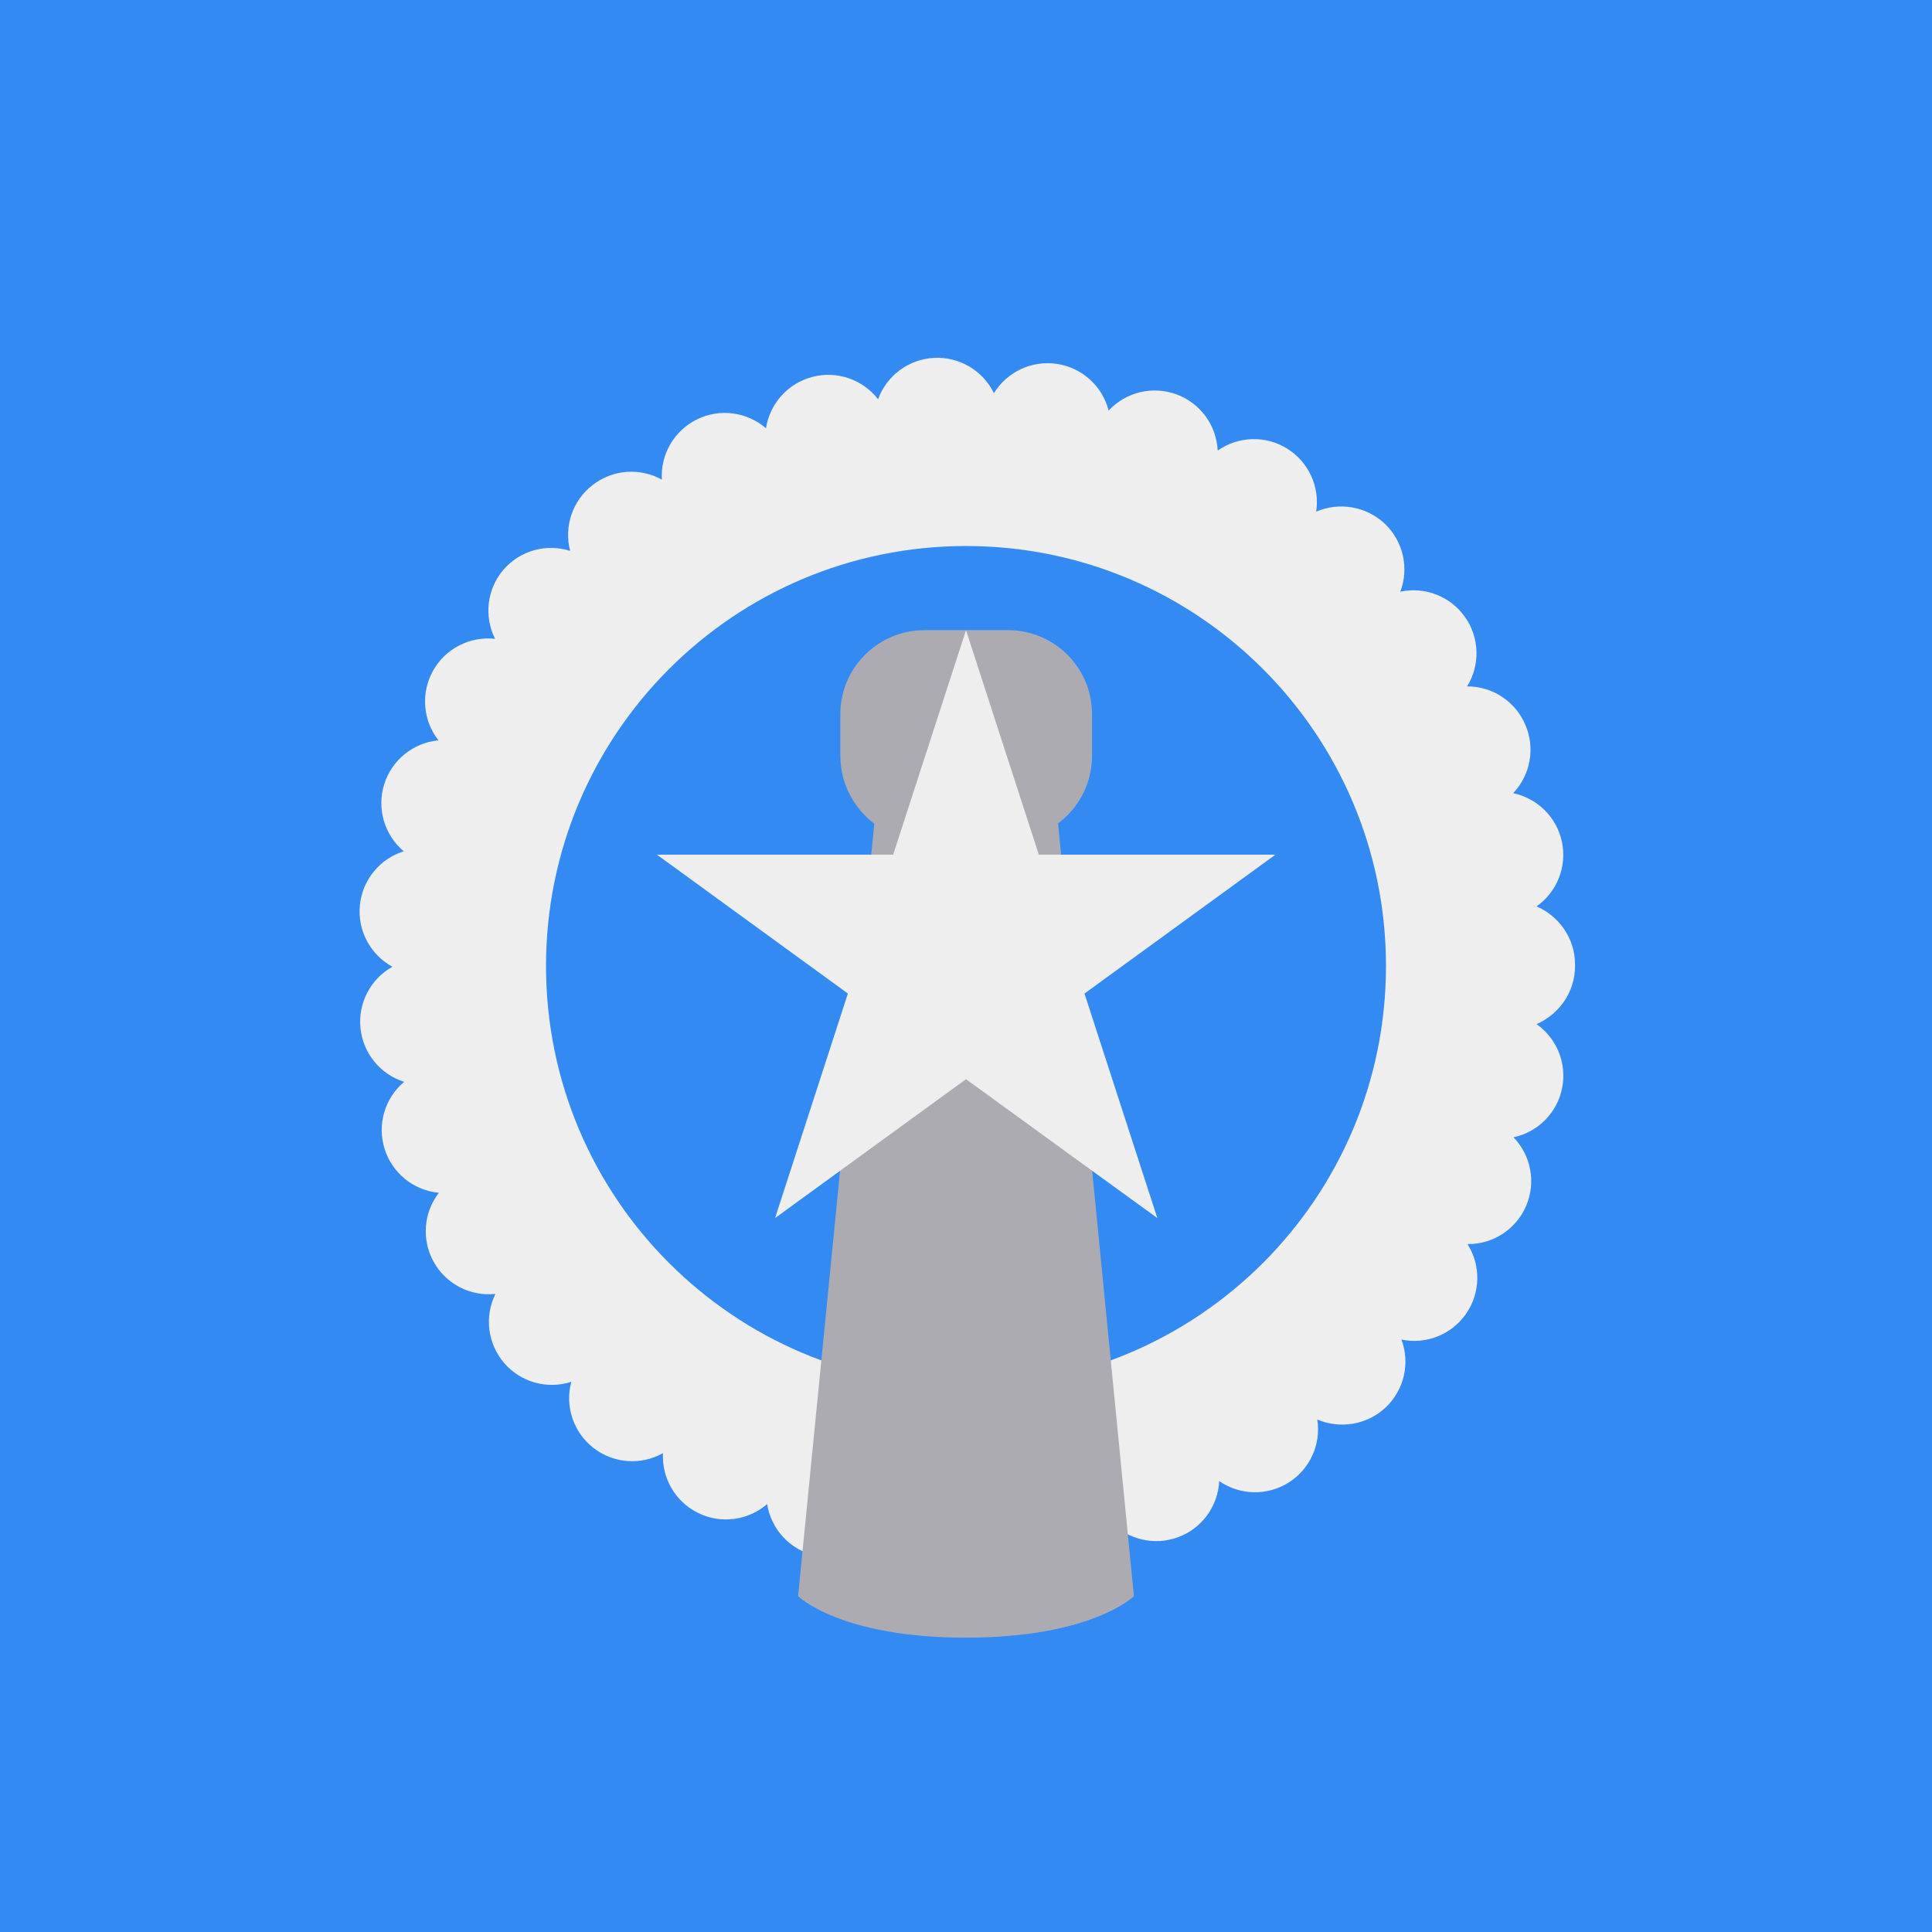
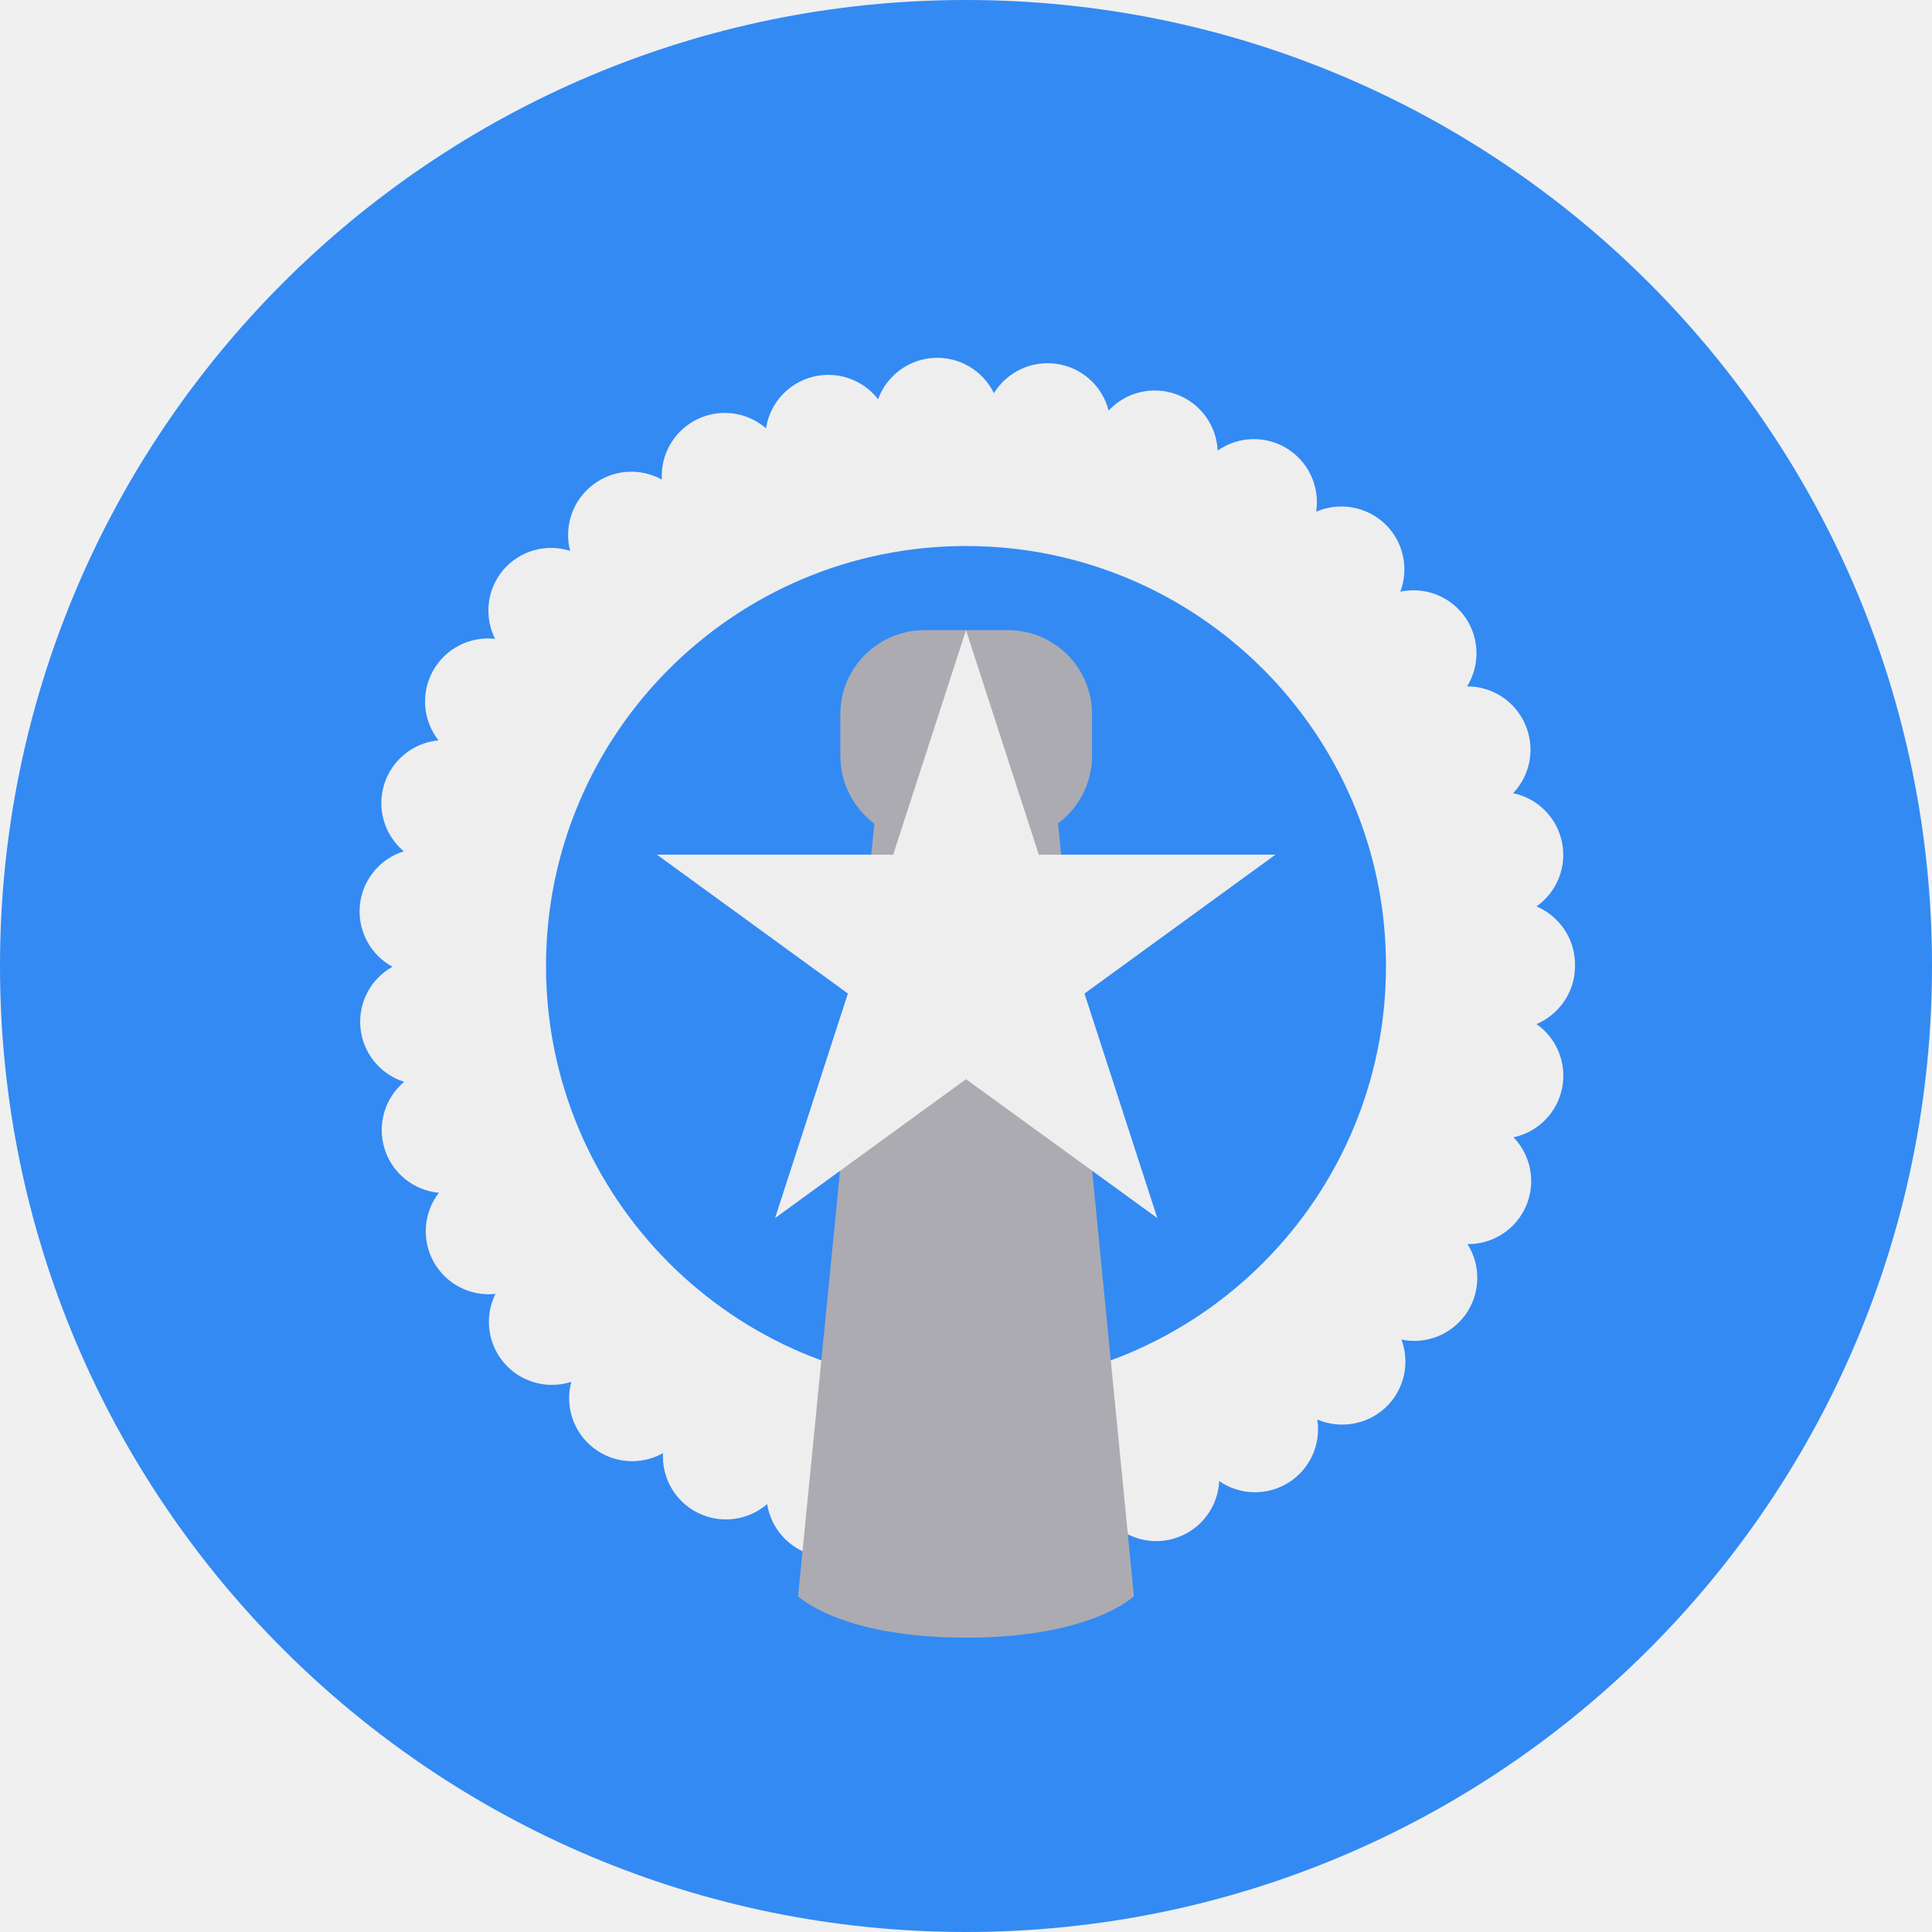
- <svg xmlns="http://www.w3.org/2000/svg" width="512" height="512" style="border-radius:50%" viewBox="0 0 512 512">
-   <path fill="#338af3" d="M0 0h512v512H0z" />
-   <path fill="#eee" d="M248 417.2a16.7 16.7 0 0 1-15-11 16.7 16.7 0 0 1-29.7-7.6 16.7 16.7 0 0 1-27.6-13.5 16.7 16.7 0 0 1-24.3-18.9 16.7 16.7 0 0 1-17.8-5 16.7 16.7 0 0 1-2.3-18.3 16.7 16.7 0 0 1-15-26.8 16.7 16.7 0 0 1-9.2-29.4 16.7 16.7 0 0 1-3.1-30.5 16.7 16.7 0 0 1 3-30.6 16.7 16.7 0 0 1 9.2-29.4 16.7 16.7 0 0 1 15-26.9 16.7 16.7 0 0 1 2.2-18.3c4.5-5.2 11.5-7 17.7-5a16.7 16.7 0 0 1 6-17.5 16.7 16.7 0 0 1 18.3-1.4 16.7 16.7 0 0 1 27.6-13.6 16.7 16.7 0 0 1 29.7-7.7 16.7 16.7 0 0 1 30.7-1.6 16.7 16.7 0 0 1 30.4 4.6 16.7 16.7 0 0 1 28.9 10.6 16.7 16.7 0 0 1 26.1 16.2c6-2.6 13.2-1.5 18.2 3.2a16.7 16.7 0 0 1 4.1 18 16.7 16.7 0 0 1 17.7 25.1 16.7 16.7 0 0 1 15.4 10.1 16.7 16.7 0 0 1-3.2 18.2 16.7 16.7 0 0 1 6.2 30c6 2.6 10.2 8.5 10.2 15.4v.4c0 6.9-4.2 12.8-10.2 15.4a16.7 16.7 0 0 1-6.1 30 16.7 16.7 0 0 1-12.2 28.3 16.7 16.7 0 0 1-.4 18.5 16.7 16.7 0 0 1-17.1 6.8 16.7 16.7 0 0 1-4.2 18c-5 4.7-12.2 5.7-18.1 3.2a16.7 16.7 0 0 1-26 16.3 16.7 16.7 0 0 1-28.8 10.7 16.7 16.7 0 0 1-30.5 4.6 16.7 16.7 0 0 1-15.9 9.4z" />
-   <circle cx="256" cy="256" r="111.3" fill="#338af3" />
-   <path fill="#acabb1" d="M280.4 218.2c5.4-4 9-10.5 9-17.9v-11c0-12.4-10-22.3-22.3-22.3H245c-12.3 0-22.3 10-22.3 22.2v11.1c0 7.4 3.6 13.9 9 18L211.5 423s11.1 11 44.5 11 44.5-11 44.5-11z" />
-   <path fill="#eee" d="m256 167 19.3 59.5H338l-50.6 36.8 19.3 59.5L256 286l-50.6 36.8 19.3-59.5-50.6-36.8h62.6z" />
+ <svg xmlns="http://www.w3.org/2000/svg" width="512" height="512" viewBox="0 0 512 512">
+   <mask id="a">
+     <circle cx="256" cy="256" r="256" fill="#fff" />
+   </mask>
+   <g mask="url(#a)">
+     <path fill="#338af3" d="M0 0h512v512H0z" />
+     <path fill="#eee" d="M248 417.2a16.7 16.7 0 0 1-15-11 16.7 16.7 0 0 1-29.7-7.6 16.7 16.7 0 0 1-27.6-13.5 16.7 16.7 0 0 1-24.3-18.9 16.7 16.7 0 0 1-17.8-5 16.7 16.7 0 0 1-2.3-18.3 16.7 16.7 0 0 1-15-26.8 16.7 16.7 0 0 1-9.2-29.4 16.7 16.7 0 0 1-3.1-30.5 16.7 16.7 0 0 1 3-30.6 16.7 16.7 0 0 1 9.2-29.4 16.7 16.7 0 0 1 15-26.9 16.7 16.7 0 0 1 2.2-18.3c4.5-5.2 11.5-7 17.7-5a16.7 16.7 0 0 1 6-17.5 16.7 16.7 0 0 1 18.3-1.4 16.7 16.7 0 0 1 27.6-13.6 16.7 16.7 0 0 1 29.7-7.7 16.7 16.7 0 0 1 30.7-1.6 16.7 16.7 0 0 1 30.4 4.6 16.7 16.7 0 0 1 28.9 10.6 16.7 16.7 0 0 1 26.1 16.2c6-2.6 13.2-1.5 18.2 3.2a16.7 16.7 0 0 1 4.1 18 16.7 16.7 0 0 1 17.7 25.1 16.7 16.7 0 0 1 15.4 10.1 16.7 16.7 0 0 1-3.2 18.2 16.7 16.7 0 0 1 6.2 30c6 2.6 10.2 8.5 10.2 15.4v.4c0 6.9-4.2 12.8-10.2 15.4a16.7 16.7 0 0 1-6.1 30 16.7 16.7 0 0 1-12.2 28.3 16.7 16.7 0 0 1-.4 18.5 16.7 16.7 0 0 1-17.1 6.8 16.7 16.7 0 0 1-4.2 18c-5 4.7-12.2 5.7-18.1 3.2a16.7 16.7 0 0 1-26 16.3 16.7 16.7 0 0 1-28.8 10.7 16.7 16.7 0 0 1-30.5 4.6 16.7 16.7 0 0 1-15.9 9.4z" />
+     <circle cx="256" cy="256" r="111.3" fill="#338af3" />
+     <path fill="#acabb1" d="M280.4 218.2c5.4-4 9-10.5 9-17.9v-11c0-12.4-10-22.3-22.3-22.3H245c-12.3 0-22.3 10-22.3 22.2v11.1c0 7.4 3.6 13.9 9 18L211.5 423s11.1 11 44.5 11 44.5-11 44.5-11z" />
+     <path fill="#eee" d="m256 167 19.3 59.5H338l-50.6 36.8 19.3 59.5L256 286l-50.6 36.8 19.3-59.5-50.6-36.8h62.6z" />
+   </g>
</svg>
